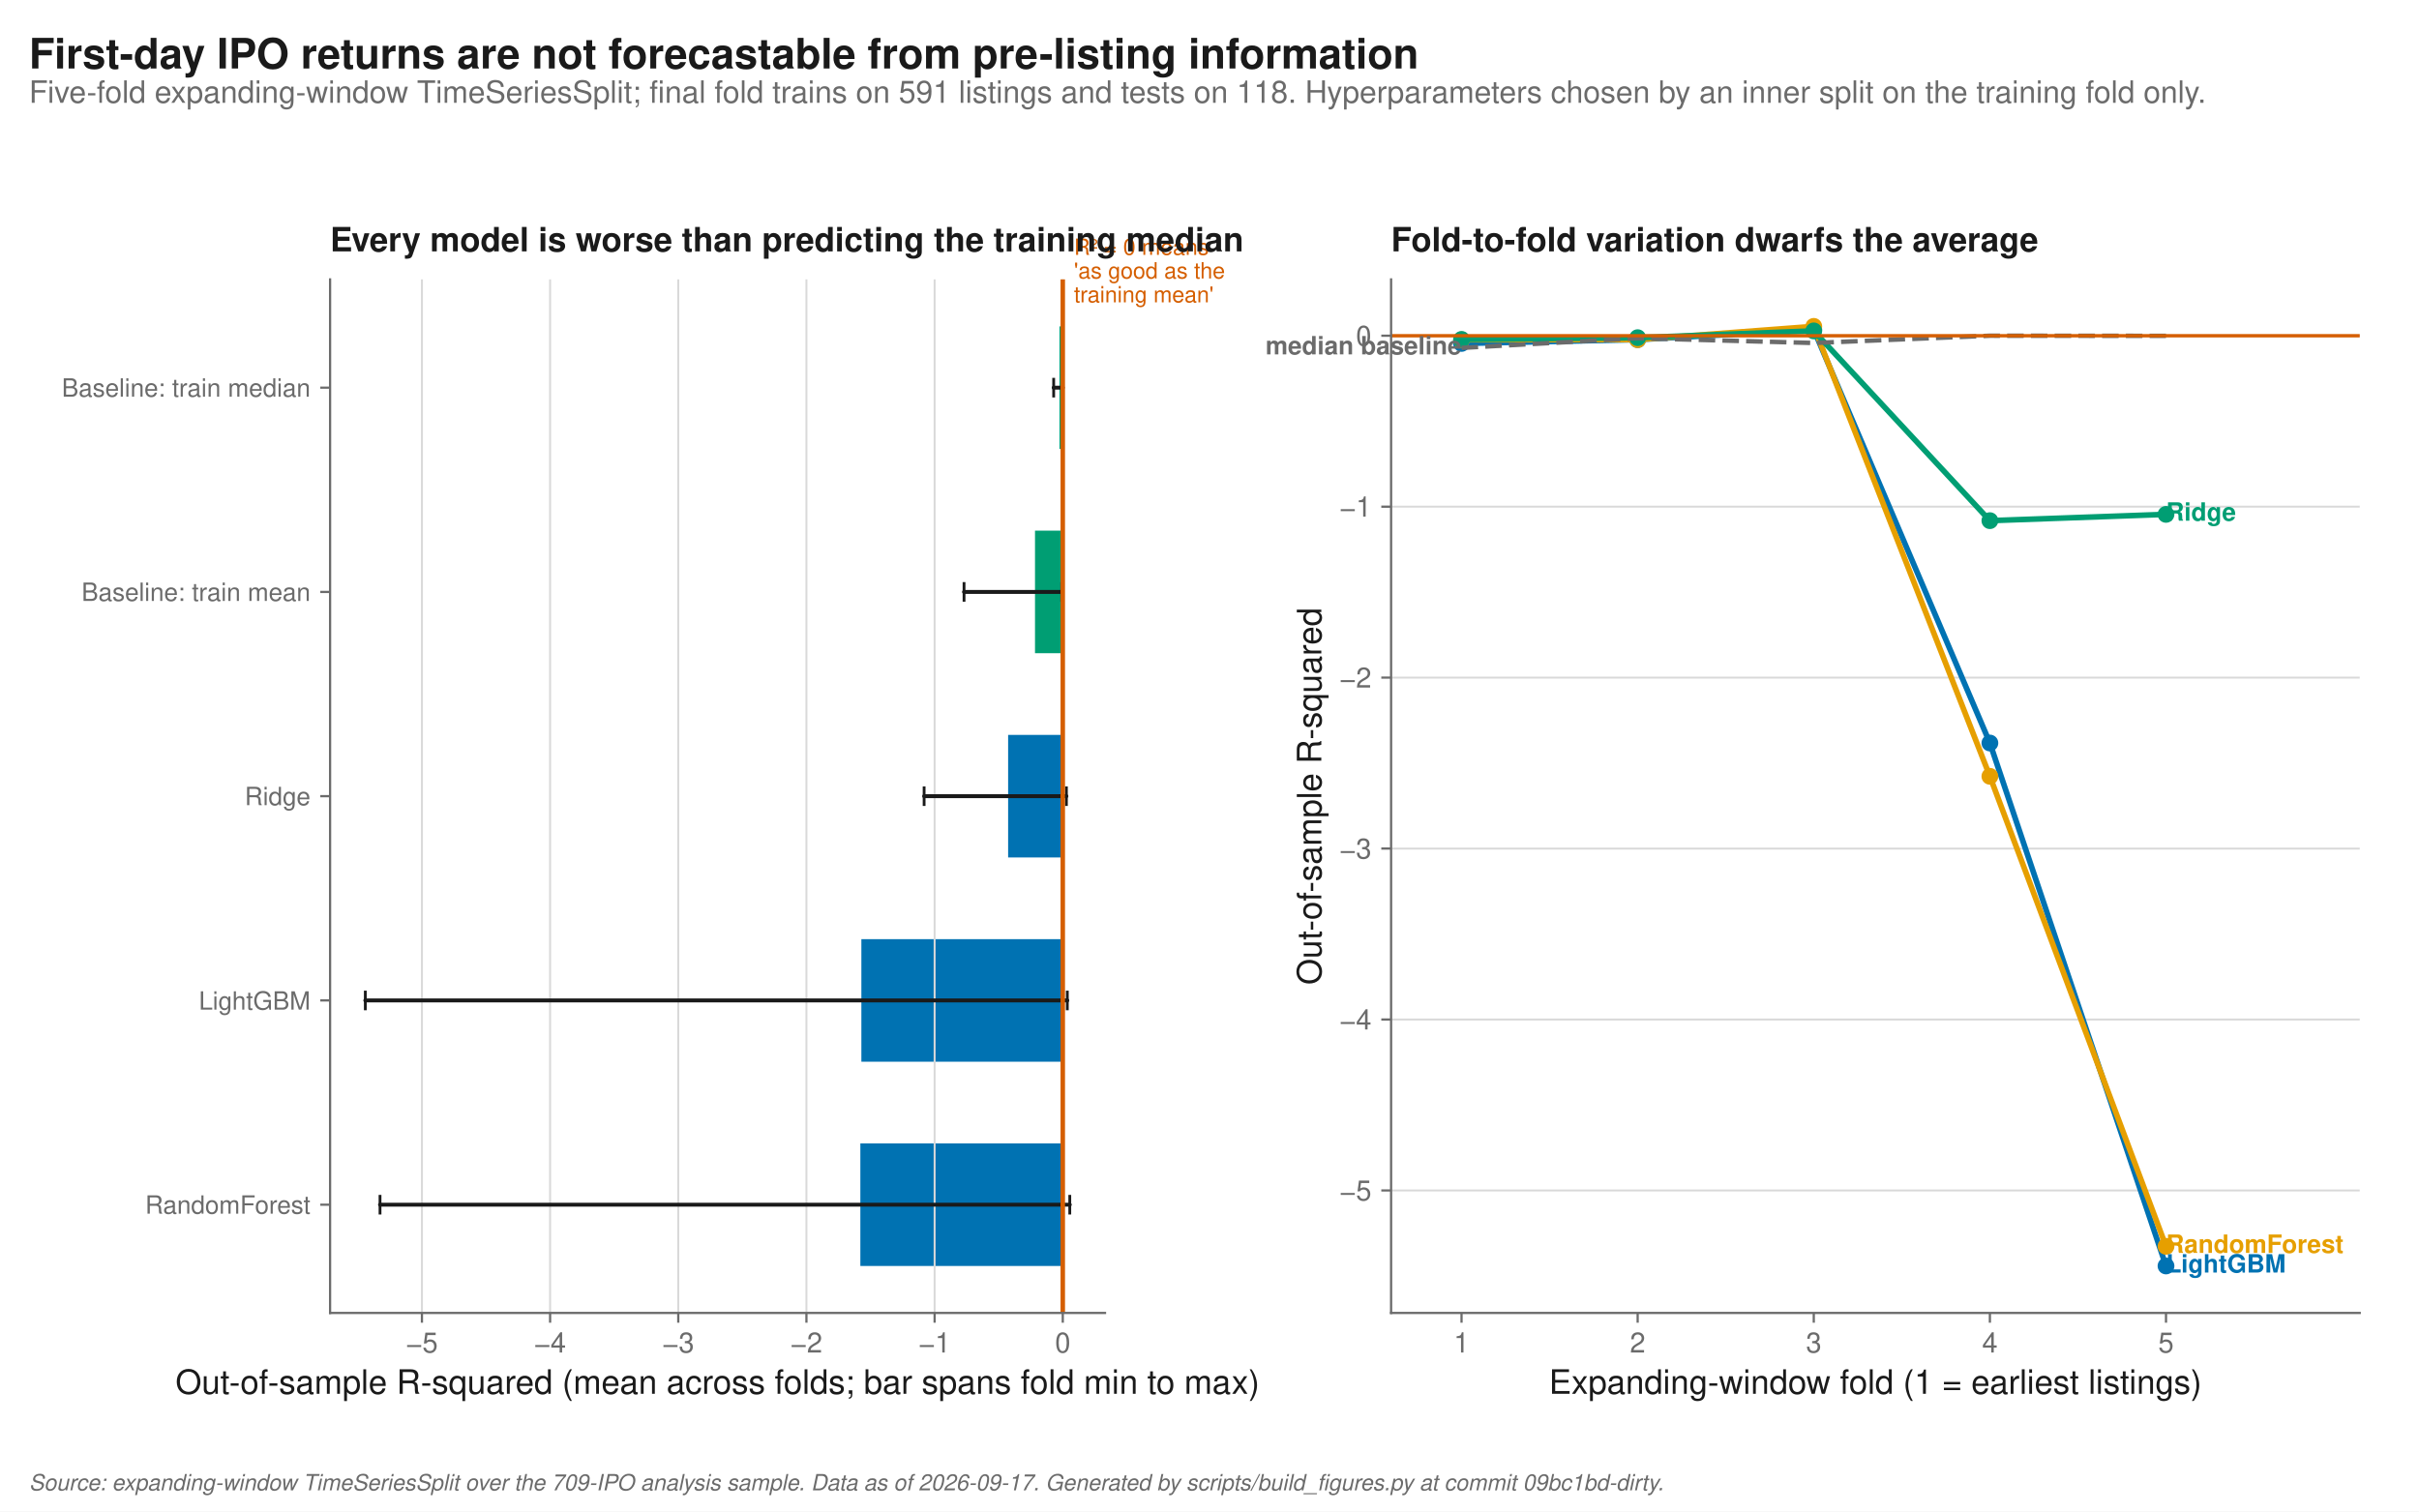
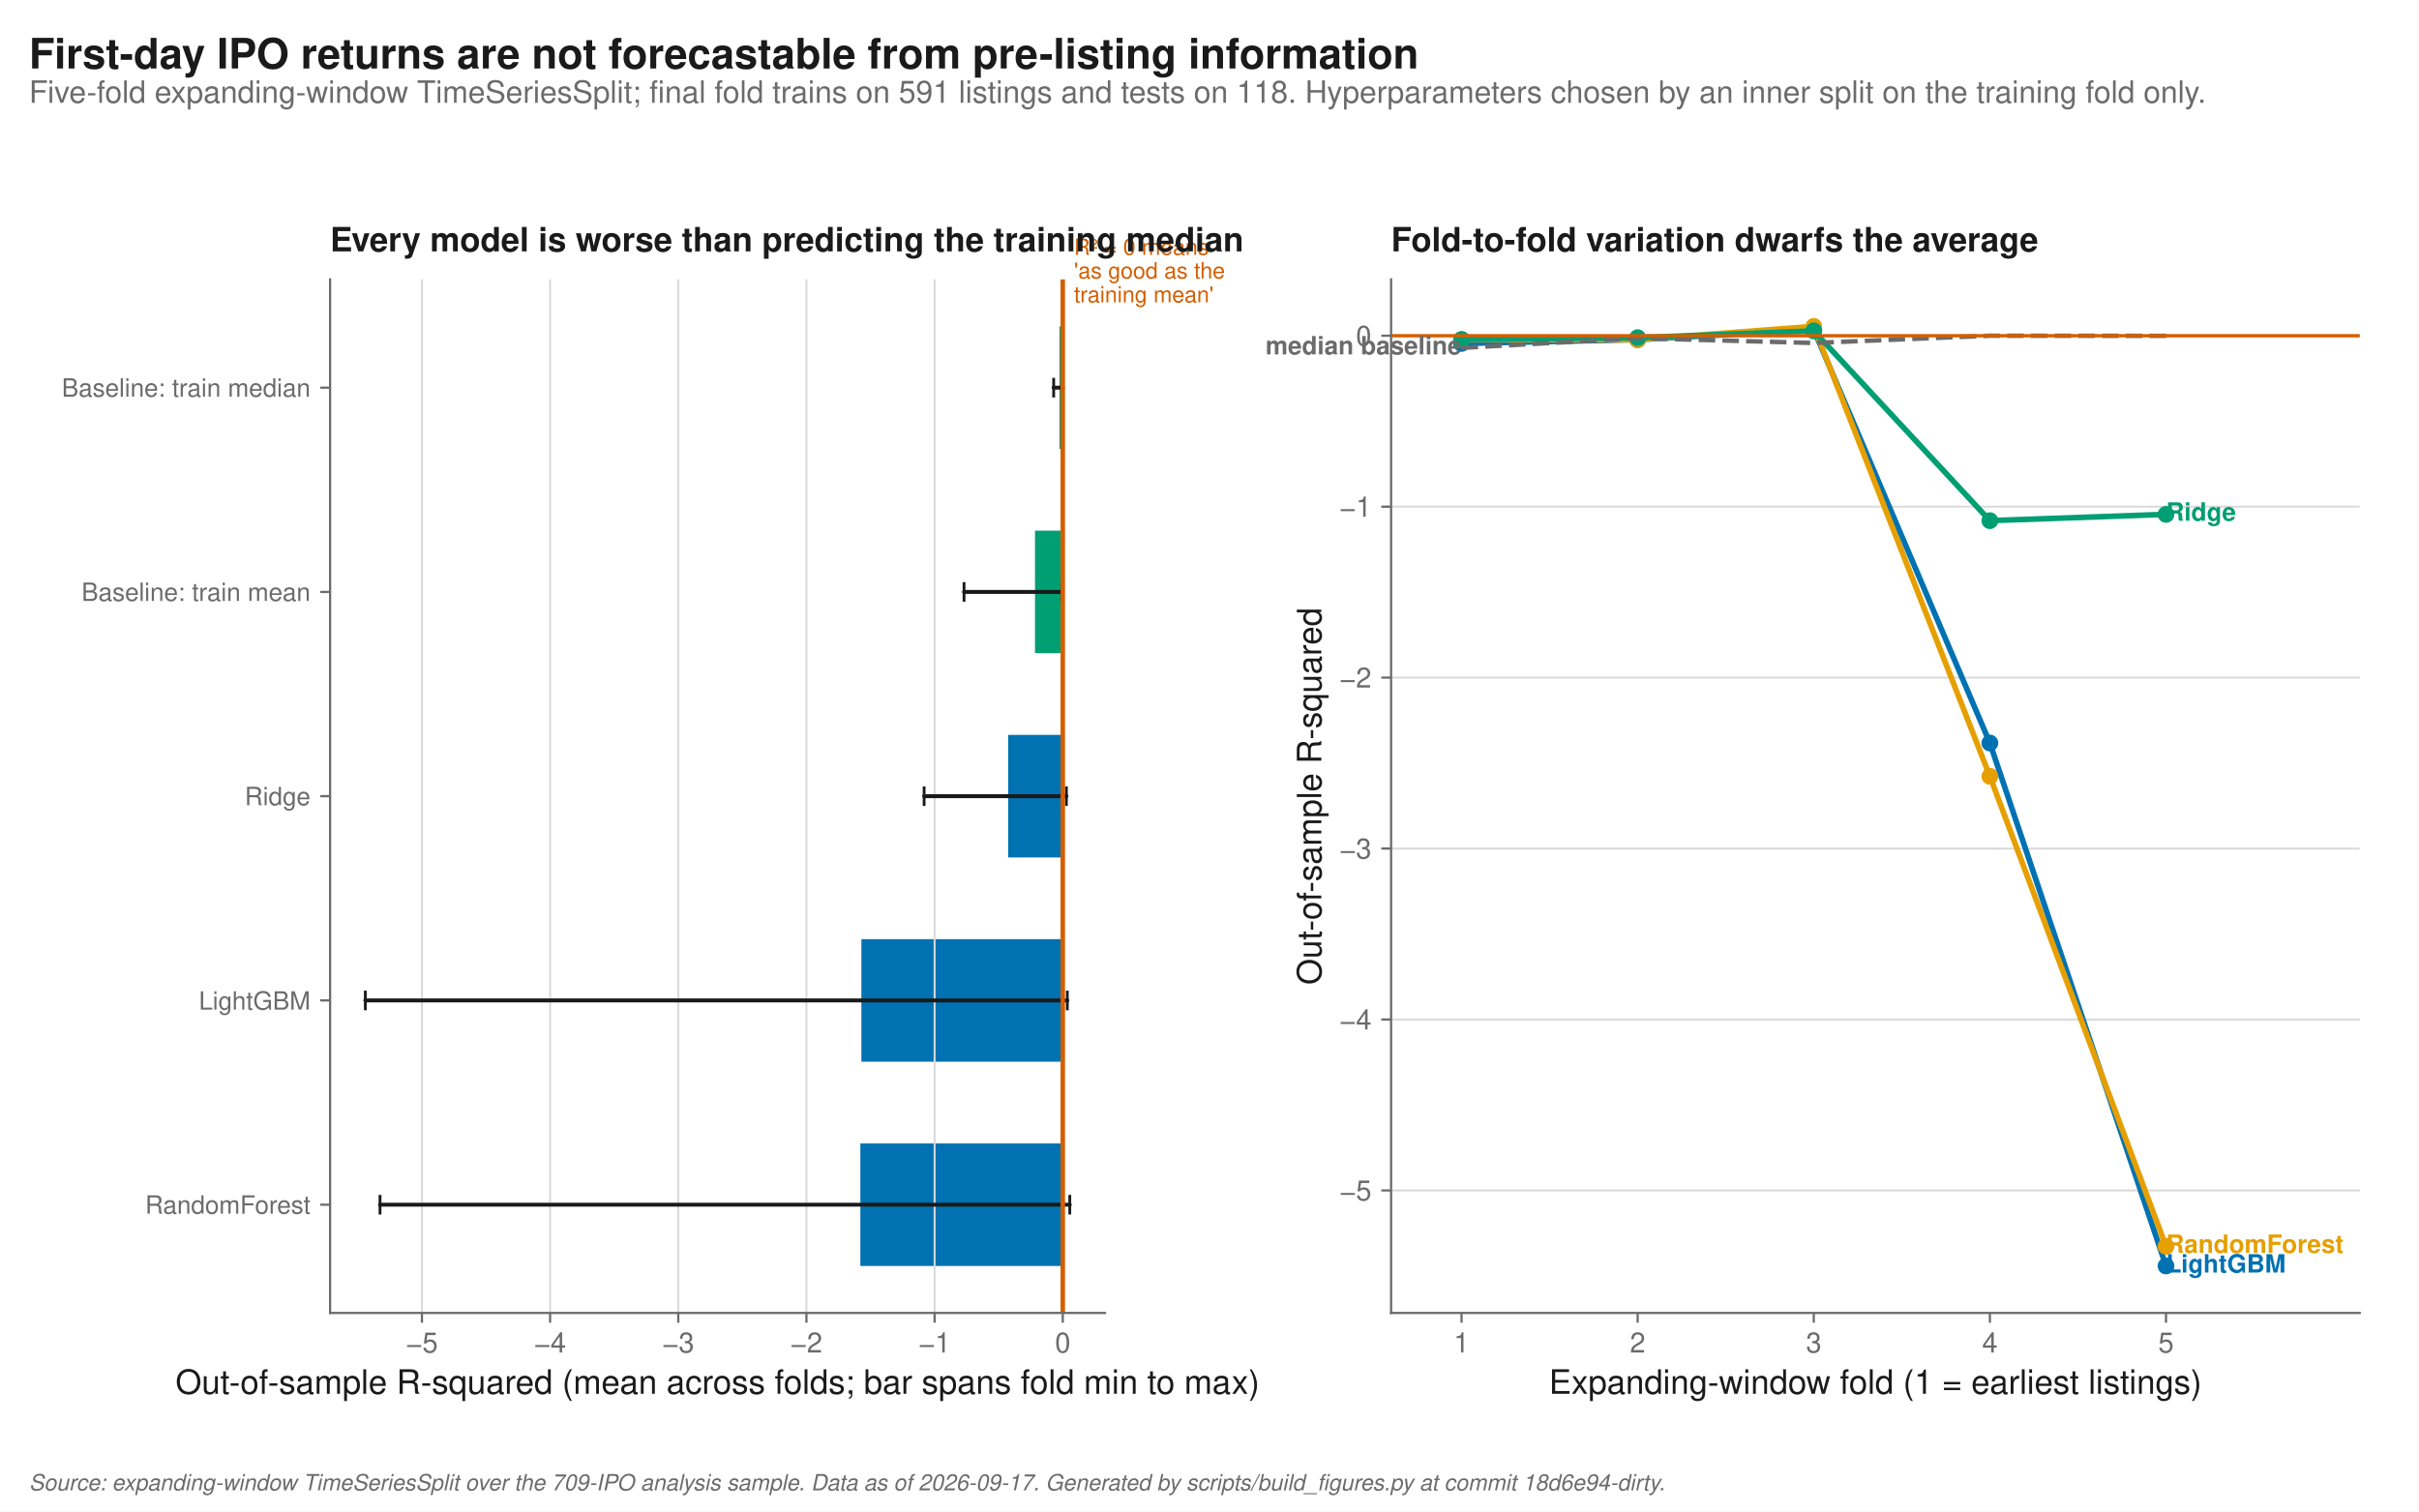
<svg xmlns="http://www.w3.org/2000/svg" xmlns:xlink="http://www.w3.org/1999/xlink" width="864pt" height="540pt" viewBox="0 0 864 540" version="1.1">
  <defs>
    <style type="text/css">*{stroke-linejoin: round; stroke-linecap: butt}</style>
  </defs>
  <g id="figure_1">
    <g id="patch_1">
      <path d="M 0 540  L 864 540  L 864 0  L 0 0  z " style="fill: #ffffff" />
    </g>
    <g id="axes_1">
      <g id="patch_2">
        <path d="M 117.898 469.06  L 394.676 469.06  L 394.676 99.82  L 117.898 99.82  z " style="fill: #ffffff" />
      </g>
      <g id="patch_3">
-         <path d="M 379.595 452.276  L 307.297 452.276  L 307.297 408.493  L 379.595 408.493  z " clip-path="url(#p58cc9f5d96)" style="fill: #0072b2" />
+         <path d="M 379.595 452.276  L 307.297 452.276  L 307.297 408.493  L 379.595 408.493  z " clip-path="url(#p1b4934246b)" style="fill: #0072b2" />
      </g>
      <g id="patch_4">
-         <path d="M 379.595 379.304  L 307.659 379.304  L 307.659 335.521  L 379.595 335.521  z " clip-path="url(#p58cc9f5d96)" style="fill: #0072b2" />
+         <path d="M 379.595 379.304  L 307.659 379.304  L 307.659 335.521  L 379.595 335.521  z " clip-path="url(#p1b4934246b)" style="fill: #0072b2" />
      </g>
      <g id="patch_5">
-         <path d="M 379.595 306.332  L 360.075 306.332  L 360.075 262.548  L 379.595 262.548  z " clip-path="url(#p58cc9f5d96)" style="fill: #0072b2" />
+         <path d="M 379.595 306.332  L 360.075 306.332  L 360.075 262.548  L 379.595 262.548  z " clip-path="url(#p1b4934246b)" style="fill: #0072b2" />
      </g>
      <g id="patch_6">
-         <path d="M 379.595 233.359  L 369.675 233.359  L 369.675 189.576  L 379.595 189.576  z " clip-path="url(#p58cc9f5d96)" style="fill: #009e73" />
+         <path d="M 379.595 233.359  L 369.675 233.359  L 369.675 189.576  L 379.595 189.576  z " clip-path="url(#p1b4934246b)" style="fill: #009e73" />
      </g>
      <g id="patch_7">
-         <path d="M 379.595 160.387  L 378.414 160.387  L 378.414 116.604  L 379.595 116.604  z " clip-path="url(#p58cc9f5d96)" style="fill: #009e73" />
+         <path d="M 379.595 160.387  L 378.414 160.387  L 378.414 116.604  L 379.595 116.604  z " clip-path="url(#p1b4934246b)" style="fill: #009e73" />
      </g>
      <g id="matplotlib.axis_1">
        <g id="xtick_1">
          <g id="line2d_1">
-             <path d="M 150.703 469.06  L 150.703 99.82  " clip-path="url(#p58cc9f5d96)" style="fill: none; stroke: #d9d9d9; stroke-width: 0.7; stroke-linecap: round" />
+             <path d="M 150.703 469.06  L 150.703 99.82  " clip-path="url(#p1b4934246b)" style="fill: none; stroke: #d9d9d9; stroke-width: 0.7; stroke-linecap: round" />
          </g>
          <g id="line2d_2">
            <defs>
-               <path id="mc214db693f" d="M 0 0  L 0 3.5  " style="stroke: #6b6b6b; stroke-width: 0.8" />
+               <path id="mac516a107c" d="M 0 0  L 0 3.5  " style="stroke: #6b6b6b; stroke-width: 0.8" />
            </defs>
            <g>
-               <use xlink:href="#mc214db693f" x="150.703" y="469.06" style="fill: #6b6b6b; stroke: #6b6b6b; stroke-width: 0.8" />
+               <use xlink:href="#mac516a107c" x="150.703" y="469.06" style="fill: #6b6b6b; stroke: #6b6b6b; stroke-width: 0.8" />
            </g>
          </g>
          <g id="text_1">
            <text style="fill: #6b6b6b; font: 10px 'Helvetica Neue', 'Helvetica', 'Arial', 'Liberation Sans', 'DejaVu Sans', sans-serif; text-anchor: middle" x="150.703" y="483.201" transform="rotate(-0 150.7034 483.2006)">−5</text>
          </g>
        </g>
        <g id="xtick_2">
          <g id="line2d_3">
-             <path d="M 196.482 469.06  L 196.482 99.82  " clip-path="url(#p58cc9f5d96)" style="fill: none; stroke: #d9d9d9; stroke-width: 0.7; stroke-linecap: round" />
+             <path d="M 196.482 469.06  L 196.482 99.82  " clip-path="url(#p1b4934246b)" style="fill: none; stroke: #d9d9d9; stroke-width: 0.7; stroke-linecap: round" />
          </g>
          <g id="line2d_4">
            <g>
-               <use xlink:href="#mc214db693f" x="196.482" y="469.06" style="fill: #6b6b6b; stroke: #6b6b6b; stroke-width: 0.8" />
+               <use xlink:href="#mac516a107c" x="196.482" y="469.06" style="fill: #6b6b6b; stroke: #6b6b6b; stroke-width: 0.8" />
            </g>
          </g>
          <g id="text_2">
            <text style="fill: #6b6b6b; font: 10px 'Helvetica Neue', 'Helvetica', 'Arial', 'Liberation Sans', 'DejaVu Sans', sans-serif; text-anchor: middle" x="196.482" y="483.201" transform="rotate(-0 196.4817 483.2006)">−4</text>
          </g>
        </g>
        <g id="xtick_3">
          <g id="line2d_5">
-             <path d="M 242.26 469.06  L 242.26 99.82  " clip-path="url(#p58cc9f5d96)" style="fill: none; stroke: #d9d9d9; stroke-width: 0.7; stroke-linecap: round" />
+             <path d="M 242.26 469.06  L 242.26 99.82  " clip-path="url(#p1b4934246b)" style="fill: none; stroke: #d9d9d9; stroke-width: 0.7; stroke-linecap: round" />
          </g>
          <g id="line2d_6">
            <g>
-               <use xlink:href="#mc214db693f" x="242.26" y="469.06" style="fill: #6b6b6b; stroke: #6b6b6b; stroke-width: 0.8" />
+               <use xlink:href="#mac516a107c" x="242.26" y="469.06" style="fill: #6b6b6b; stroke: #6b6b6b; stroke-width: 0.8" />
            </g>
          </g>
          <g id="text_3">
            <text style="fill: #6b6b6b; font: 10px 'Helvetica Neue', 'Helvetica', 'Arial', 'Liberation Sans', 'DejaVu Sans', sans-serif; text-anchor: middle" x="242.26" y="483.201" transform="rotate(-0 242.26 483.2006)">−3</text>
          </g>
        </g>
        <g id="xtick_4">
          <g id="line2d_7">
-             <path d="M 288.038 469.06  L 288.038 99.82  " clip-path="url(#p58cc9f5d96)" style="fill: none; stroke: #d9d9d9; stroke-width: 0.7; stroke-linecap: round" />
+             <path d="M 288.038 469.06  L 288.038 99.82  " clip-path="url(#p1b4934246b)" style="fill: none; stroke: #d9d9d9; stroke-width: 0.7; stroke-linecap: round" />
          </g>
          <g id="line2d_8">
            <g>
-               <use xlink:href="#mc214db693f" x="288.038" y="469.06" style="fill: #6b6b6b; stroke: #6b6b6b; stroke-width: 0.8" />
+               <use xlink:href="#mac516a107c" x="288.038" y="469.06" style="fill: #6b6b6b; stroke: #6b6b6b; stroke-width: 0.8" />
            </g>
          </g>
          <g id="text_4">
            <text style="fill: #6b6b6b; font: 10px 'Helvetica Neue', 'Helvetica', 'Arial', 'Liberation Sans', 'DejaVu Sans', sans-serif; text-anchor: middle" x="288.038" y="483.201" transform="rotate(-0 288.0384 483.2006)">−2</text>
          </g>
        </g>
        <g id="xtick_5">
          <g id="line2d_9">
-             <path d="M 333.817 469.06  L 333.817 99.82  " clip-path="url(#p58cc9f5d96)" style="fill: none; stroke: #d9d9d9; stroke-width: 0.7; stroke-linecap: round" />
+             <path d="M 333.817 469.06  L 333.817 99.82  " clip-path="url(#p1b4934246b)" style="fill: none; stroke: #d9d9d9; stroke-width: 0.7; stroke-linecap: round" />
          </g>
          <g id="line2d_10">
            <g>
-               <use xlink:href="#mc214db693f" x="333.817" y="469.06" style="fill: #6b6b6b; stroke: #6b6b6b; stroke-width: 0.8" />
+               <use xlink:href="#mac516a107c" x="333.817" y="469.06" style="fill: #6b6b6b; stroke: #6b6b6b; stroke-width: 0.8" />
            </g>
          </g>
          <g id="text_5">
            <text style="fill: #6b6b6b; font: 10px 'Helvetica Neue', 'Helvetica', 'Arial', 'Liberation Sans', 'DejaVu Sans', sans-serif; text-anchor: middle" x="333.817" y="483.201" transform="rotate(-0 333.8167 483.2006)">−1</text>
          </g>
        </g>
        <g id="xtick_6">
          <g id="line2d_11">
-             <path d="M 379.595 469.06  L 379.595 99.82  " clip-path="url(#p58cc9f5d96)" style="fill: none; stroke: #d9d9d9; stroke-width: 0.7; stroke-linecap: round" />
+             <path d="M 379.595 469.06  L 379.595 99.82  " clip-path="url(#p1b4934246b)" style="fill: none; stroke: #d9d9d9; stroke-width: 0.7; stroke-linecap: round" />
          </g>
          <g id="line2d_12">
            <g>
-               <use xlink:href="#mc214db693f" x="379.595" y="469.06" style="fill: #6b6b6b; stroke: #6b6b6b; stroke-width: 0.8" />
+               <use xlink:href="#mac516a107c" x="379.595" y="469.06" style="fill: #6b6b6b; stroke: #6b6b6b; stroke-width: 0.8" />
            </g>
          </g>
          <g id="text_6">
            <text style="fill: #6b6b6b; font: 10px 'Helvetica Neue', 'Helvetica', 'Arial', 'Liberation Sans', 'DejaVu Sans', sans-serif; text-anchor: middle" x="379.595" y="483.201" transform="rotate(-0 379.595 483.2006)">0</text>
          </g>
        </g>
        <g id="text_7">
          <text style="fill: #1a1a1a; font: 12px 'Helvetica Neue', 'Helvetica', 'Arial', 'Liberation Sans', 'DejaVu Sans', sans-serif; text-anchor: middle" x="256.287" y="497.942" transform="rotate(-0 256.287 497.9422)">Out-of-sample R-squared (mean across folds; bar spans fold min to max)</text>
        </g>
      </g>
      <g id="matplotlib.axis_2">
        <g id="ytick_1">
          <g id="line2d_13">
            <defs>
-               <path id="m6bedc4a454" d="M 0 0  L -3.5 0  " style="stroke: #6b6b6b; stroke-width: 0.8" />
+               <path id="md7991b048c" d="M 0 0  L -3.5 0  " style="stroke: #6b6b6b; stroke-width: 0.8" />
            </defs>
            <g>
-               <use xlink:href="#m6bedc4a454" x="117.898" y="430.385" style="fill: #6b6b6b; stroke: #6b6b6b; stroke-width: 0.8" />
+               <use xlink:href="#md7991b048c" x="117.898" y="430.385" style="fill: #6b6b6b; stroke: #6b6b6b; stroke-width: 0.8" />
            </g>
          </g>
          <g id="text_8">
            <text style="fill: #6b6b6b; font: 9px 'Helvetica Neue', 'Helvetica', 'Arial', 'Liberation Sans', 'DejaVu Sans', sans-serif; text-anchor: end" x="110.898" y="433.598" transform="rotate(-0 110.898 433.5979)">RandomForest</text>
          </g>
        </g>
        <g id="ytick_2">
          <g id="line2d_14">
            <g>
-               <use xlink:href="#m6bedc4a454" x="117.898" y="357.412" style="fill: #6b6b6b; stroke: #6b6b6b; stroke-width: 0.8" />
+               <use xlink:href="#md7991b048c" x="117.898" y="357.412" style="fill: #6b6b6b; stroke: #6b6b6b; stroke-width: 0.8" />
            </g>
          </g>
          <g id="text_9">
            <text style="fill: #6b6b6b; font: 9px 'Helvetica Neue', 'Helvetica', 'Arial', 'Liberation Sans', 'DejaVu Sans', sans-serif; text-anchor: end" x="110.898" y="360.702" transform="rotate(-0 110.898 360.7016)">LightGBM</text>
          </g>
        </g>
        <g id="ytick_3">
          <g id="line2d_15">
            <g>
-               <use xlink:href="#m6bedc4a454" x="117.898" y="284.44" style="fill: #6b6b6b; stroke: #6b6b6b; stroke-width: 0.8" />
+               <use xlink:href="#md7991b048c" x="117.898" y="284.44" style="fill: #6b6b6b; stroke: #6b6b6b; stroke-width: 0.8" />
            </g>
          </g>
          <g id="text_10">
            <text style="fill: #6b6b6b; font: 9px 'Helvetica Neue', 'Helvetica', 'Arial', 'Liberation Sans', 'DejaVu Sans', sans-serif; text-anchor: end" x="110.898" y="287.653" transform="rotate(-0 110.898 287.6533)">Ridge</text>
          </g>
        </g>
        <g id="ytick_4">
          <g id="line2d_16">
            <g>
-               <use xlink:href="#m6bedc4a454" x="117.898" y="211.468" style="fill: #6b6b6b; stroke: #6b6b6b; stroke-width: 0.8" />
+               <use xlink:href="#md7991b048c" x="117.898" y="211.468" style="fill: #6b6b6b; stroke: #6b6b6b; stroke-width: 0.8" />
            </g>
          </g>
          <g id="text_11">
            <text style="fill: #6b6b6b; font: 9px 'Helvetica Neue', 'Helvetica', 'Arial', 'Liberation Sans', 'DejaVu Sans', sans-serif; text-anchor: end" x="110.898" y="214.681" transform="rotate(-0 110.898 214.6809)">Baseline: train mean</text>
          </g>
        </g>
        <g id="ytick_5">
          <g id="line2d_17">
            <g>
-               <use xlink:href="#m6bedc4a454" x="117.898" y="138.495" style="fill: #6b6b6b; stroke: #6b6b6b; stroke-width: 0.8" />
+               <use xlink:href="#md7991b048c" x="117.898" y="138.495" style="fill: #6b6b6b; stroke: #6b6b6b; stroke-width: 0.8" />
            </g>
          </g>
          <g id="text_12">
            <text style="fill: #6b6b6b; font: 9px 'Helvetica Neue', 'Helvetica', 'Arial', 'Liberation Sans', 'DejaVu Sans', sans-serif; text-anchor: end" x="110.898" y="141.709" transform="rotate(-0 110.898 141.7086)">Baseline: train median</text>
          </g>
        </g>
      </g>
      <g id="line2d_18">
-         <path d="M 135.733 430.385  L 382.095 430.385  " clip-path="url(#p58cc9f5d96)" style="fill: none; stroke: #1a1a1a; stroke-width: 1.4; stroke-linecap: round" />
+         <path d="M 135.733 430.385  L 382.095 430.385  " clip-path="url(#p1b4934246b)" style="fill: none; stroke: #1a1a1a; stroke-width: 1.4; stroke-linecap: round" />
      </g>
      <g id="line2d_19">
        <defs>
-           <path id="m4c124e8b75" d="M 0 3.5  L 0 -3.5  " style="stroke: #1a1a1a" />
+           <path id="mabb29509b9" d="M 0 3.5  L 0 -3.5  " style="stroke: #1a1a1a" />
        </defs>
-         <g clip-path="url(#p58cc9f5d96)">
-           <use xlink:href="#m4c124e8b75" x="135.733" y="430.385" style="fill: #1a1a1a; stroke: #1a1a1a" />
-           <use xlink:href="#m4c124e8b75" x="382.095" y="430.385" style="fill: #1a1a1a; stroke: #1a1a1a" />
+         <g clip-path="url(#p1b4934246b)">
+           <use xlink:href="#mabb29509b9" x="135.733" y="430.385" style="fill: #1a1a1a; stroke: #1a1a1a" />
+           <use xlink:href="#mabb29509b9" x="382.095" y="430.385" style="fill: #1a1a1a; stroke: #1a1a1a" />
        </g>
      </g>
      <g id="line2d_20">
-         <path d="M 130.479 357.412  L 381.214 357.412  " clip-path="url(#p58cc9f5d96)" style="fill: none; stroke: #1a1a1a; stroke-width: 1.4; stroke-linecap: round" />
+         <path d="M 130.479 357.412  L 381.214 357.412  " clip-path="url(#p1b4934246b)" style="fill: none; stroke: #1a1a1a; stroke-width: 1.4; stroke-linecap: round" />
      </g>
      <g id="line2d_21">
-         <g clip-path="url(#p58cc9f5d96)">
-           <use xlink:href="#m4c124e8b75" x="130.479" y="357.412" style="fill: #1a1a1a; stroke: #1a1a1a" />
-           <use xlink:href="#m4c124e8b75" x="381.214" y="357.412" style="fill: #1a1a1a; stroke: #1a1a1a" />
+         <g clip-path="url(#p1b4934246b)">
+           <use xlink:href="#mabb29509b9" x="130.479" y="357.412" style="fill: #1a1a1a; stroke: #1a1a1a" />
+           <use xlink:href="#mabb29509b9" x="381.214" y="357.412" style="fill: #1a1a1a; stroke: #1a1a1a" />
        </g>
      </g>
      <g id="line2d_22">
-         <path d="M 330.069 284.44  L 380.886 284.44  " clip-path="url(#p58cc9f5d96)" style="fill: none; stroke: #1a1a1a; stroke-width: 1.4; stroke-linecap: round" />
+         <path d="M 330.069 284.44  L 380.886 284.44  " clip-path="url(#p1b4934246b)" style="fill: none; stroke: #1a1a1a; stroke-width: 1.4; stroke-linecap: round" />
      </g>
      <g id="line2d_23">
-         <g clip-path="url(#p58cc9f5d96)">
-           <use xlink:href="#m4c124e8b75" x="330.069" y="284.44" style="fill: #1a1a1a; stroke: #1a1a1a" />
-           <use xlink:href="#m4c124e8b75" x="380.886" y="284.44" style="fill: #1a1a1a; stroke: #1a1a1a" />
+         <g clip-path="url(#p1b4934246b)">
+           <use xlink:href="#mabb29509b9" x="330.069" y="284.44" style="fill: #1a1a1a; stroke: #1a1a1a" />
+           <use xlink:href="#mabb29509b9" x="380.886" y="284.44" style="fill: #1a1a1a; stroke: #1a1a1a" />
        </g>
      </g>
      <g id="line2d_24">
-         <path d="M 344.327 211.468  L 379.229 211.468  " clip-path="url(#p58cc9f5d96)" style="fill: none; stroke: #1a1a1a; stroke-width: 1.4; stroke-linecap: round" />
+         <path d="M 344.327 211.468  L 379.229 211.468  " clip-path="url(#p1b4934246b)" style="fill: none; stroke: #1a1a1a; stroke-width: 1.4; stroke-linecap: round" />
      </g>
      <g id="line2d_25">
-         <g clip-path="url(#p58cc9f5d96)">
-           <use xlink:href="#m4c124e8b75" x="344.327" y="211.468" style="fill: #1a1a1a; stroke: #1a1a1a" />
-           <use xlink:href="#m4c124e8b75" x="379.229" y="211.468" style="fill: #1a1a1a; stroke: #1a1a1a" />
+         <g clip-path="url(#p1b4934246b)">
+           <use xlink:href="#mabb29509b9" x="344.327" y="211.468" style="fill: #1a1a1a; stroke: #1a1a1a" />
+           <use xlink:href="#mabb29509b9" x="379.229" y="211.468" style="fill: #1a1a1a; stroke: #1a1a1a" />
        </g>
      </g>
      <g id="line2d_26">
-         <path d="M 376.34 138.495  L 379.595 138.495  " clip-path="url(#p58cc9f5d96)" style="fill: none; stroke: #1a1a1a; stroke-width: 1.4; stroke-linecap: round" />
+         <path d="M 376.34 138.495  L 379.595 138.495  " clip-path="url(#p1b4934246b)" style="fill: none; stroke: #1a1a1a; stroke-width: 1.4; stroke-linecap: round" />
      </g>
      <g id="line2d_27">
-         <g clip-path="url(#p58cc9f5d96)">
-           <use xlink:href="#m4c124e8b75" x="376.34" y="138.495" style="fill: #1a1a1a; stroke: #1a1a1a" />
-           <use xlink:href="#m4c124e8b75" x="379.595" y="138.495" style="fill: #1a1a1a; stroke: #1a1a1a" />
+         <g clip-path="url(#p1b4934246b)">
+           <use xlink:href="#mabb29509b9" x="376.34" y="138.495" style="fill: #1a1a1a; stroke: #1a1a1a" />
+           <use xlink:href="#mabb29509b9" x="379.595" y="138.495" style="fill: #1a1a1a; stroke: #1a1a1a" />
        </g>
      </g>
      <g id="line2d_28">
-         <path d="M 379.595 469.06  L 379.595 99.82  " clip-path="url(#p58cc9f5d96)" style="fill: none; stroke: #d55e00; stroke-width: 1.6; stroke-linecap: round" />
+         <path d="M 379.595 469.06  L 379.595 99.82  " clip-path="url(#p1b4934246b)" style="fill: none; stroke: #d55e00; stroke-width: 1.6; stroke-linecap: round" />
      </g>
      <g id="patch_8">
        <path d="M 117.898 469.06  L 117.898 99.82  " style="fill: none; stroke: #6b6b6b; stroke-width: 0.8; stroke-linejoin: miter; stroke-linecap: square" />
      </g>
      <g id="patch_9">
        <path d="M 117.898 469.06  L 394.676 469.06  " style="fill: none; stroke: #6b6b6b; stroke-width: 0.8; stroke-linejoin: miter; stroke-linecap: square" />
      </g>
      <g id="text_13">
        <text style="fill: #d55e00; font: 8px 'Helvetica Neue', 'Helvetica', 'Arial', 'Liberation Sans', 'DejaVu Sans', sans-serif" transform="translate(383.595 91.05042)">R² = 0 means</text>
        <text style="fill: #d55e00; font: 8px 'Helvetica Neue', 'Helvetica', 'Arial', 'Liberation Sans', 'DejaVu Sans', sans-serif" transform="translate(383.595 99.48167)">'as good as the</text>
        <text style="fill: #d55e00; font: 8px 'Helvetica Neue', 'Helvetica', 'Arial', 'Liberation Sans', 'DejaVu Sans', sans-serif" transform="translate(383.595 108.0092)">training mean'</text>
      </g>
      <g id="text_14">
        <text style="fill: #1a1a1a; font: 600 12px 'Helvetica Neue', 'Helvetica', 'Arial', 'Liberation Sans', 'DejaVu Sans', sans-serif; text-anchor: start" x="117.898" y="89.82" transform="rotate(-0 117.898 89.82)">Every model is worse than predicting the training median</text>
      </g>
    </g>
    <g id="axes_2">
      <g id="patch_10">
        <path d="M 496.86 469.06  L 842.832 469.06  L 842.832 99.82  L 496.86 99.82  z " style="fill: #ffffff" />
      </g>
      <g id="matplotlib.axis_3">
        <g id="xtick_7">
          <g id="line2d_29">
            <g>
-               <use xlink:href="#mc214db693f" x="522.021" y="469.06" style="fill: #6b6b6b; stroke: #6b6b6b; stroke-width: 0.8" />
+               <use xlink:href="#mac516a107c" x="522.021" y="469.06" style="fill: #6b6b6b; stroke: #6b6b6b; stroke-width: 0.8" />
            </g>
          </g>
          <g id="text_15">
            <text style="fill: #6b6b6b; font: 10px 'Helvetica Neue', 'Helvetica', 'Arial', 'Liberation Sans', 'DejaVu Sans', sans-serif; text-anchor: middle" x="522.021" y="483.201" transform="rotate(-0 522.0212 483.2006)">1</text>
          </g>
        </g>
        <g id="xtick_8">
          <g id="line2d_30">
            <g>
-               <use xlink:href="#mc214db693f" x="584.925" y="469.06" style="fill: #6b6b6b; stroke: #6b6b6b; stroke-width: 0.8" />
+               <use xlink:href="#mac516a107c" x="584.925" y="469.06" style="fill: #6b6b6b; stroke: #6b6b6b; stroke-width: 0.8" />
            </g>
          </g>
          <g id="text_16">
            <text style="fill: #6b6b6b; font: 10px 'Helvetica Neue', 'Helvetica', 'Arial', 'Liberation Sans', 'DejaVu Sans', sans-serif; text-anchor: middle" x="584.925" y="483.201" transform="rotate(-0 584.9253 483.2006)">2</text>
          </g>
        </g>
        <g id="xtick_9">
          <g id="line2d_31">
            <g>
-               <use xlink:href="#mc214db693f" x="647.829" y="469.06" style="fill: #6b6b6b; stroke: #6b6b6b; stroke-width: 0.8" />
+               <use xlink:href="#mac516a107c" x="647.829" y="469.06" style="fill: #6b6b6b; stroke: #6b6b6b; stroke-width: 0.8" />
            </g>
          </g>
          <g id="text_17">
            <text style="fill: #6b6b6b; font: 10px 'Helvetica Neue', 'Helvetica', 'Arial', 'Liberation Sans', 'DejaVu Sans', sans-serif; text-anchor: middle" x="647.829" y="483.201" transform="rotate(-0 647.8294 483.2006)">3</text>
          </g>
        </g>
        <g id="xtick_10">
          <g id="line2d_32">
            <g>
-               <use xlink:href="#mc214db693f" x="710.733" y="469.06" style="fill: #6b6b6b; stroke: #6b6b6b; stroke-width: 0.8" />
+               <use xlink:href="#mac516a107c" x="710.733" y="469.06" style="fill: #6b6b6b; stroke: #6b6b6b; stroke-width: 0.8" />
            </g>
          </g>
          <g id="text_18">
            <text style="fill: #6b6b6b; font: 10px 'Helvetica Neue', 'Helvetica', 'Arial', 'Liberation Sans', 'DejaVu Sans', sans-serif; text-anchor: middle" x="710.733" y="483.201" transform="rotate(-0 710.7334 483.2006)">4</text>
          </g>
        </g>
        <g id="xtick_11">
          <g id="line2d_33">
            <g>
-               <use xlink:href="#mc214db693f" x="773.638" y="469.06" style="fill: #6b6b6b; stroke: #6b6b6b; stroke-width: 0.8" />
+               <use xlink:href="#mac516a107c" x="773.638" y="469.06" style="fill: #6b6b6b; stroke: #6b6b6b; stroke-width: 0.8" />
            </g>
          </g>
          <g id="text_19">
            <text style="fill: #6b6b6b; font: 10px 'Helvetica Neue', 'Helvetica', 'Arial', 'Liberation Sans', 'DejaVu Sans', sans-serif; text-anchor: middle" x="773.638" y="483.201" transform="rotate(-0 773.6375 483.2006)">5</text>
          </g>
        </g>
        <g id="text_20">
          <text style="fill: #1a1a1a; font: 12px 'Helvetica Neue', 'Helvetica', 'Arial', 'Liberation Sans', 'DejaVu Sans', sans-serif; text-anchor: middle" x="669.846" y="497.942" transform="rotate(-0 669.8458 497.9422)">Expanding-window fold (1 = earliest listings)</text>
        </g>
      </g>
      <g id="matplotlib.axis_4">
        <g id="ytick_6">
          <g id="line2d_34">
-             <path d="M 496.86 425.295  L 842.832 425.295  " clip-path="url(#p881027ccf5)" style="fill: none; stroke: #d9d9d9; stroke-width: 0.7; stroke-linecap: round" />
+             <path d="M 496.86 425.295  L 842.832 425.295  " clip-path="url(#p008e8fff82)" style="fill: none; stroke: #d9d9d9; stroke-width: 0.7; stroke-linecap: round" />
          </g>
          <g id="line2d_35">
            <g>
-               <use xlink:href="#m6bedc4a454" x="496.86" y="425.295" style="fill: #6b6b6b; stroke: #6b6b6b; stroke-width: 0.8" />
+               <use xlink:href="#md7991b048c" x="496.86" y="425.295" style="fill: #6b6b6b; stroke: #6b6b6b; stroke-width: 0.8" />
            </g>
          </g>
          <g id="text_21">
            <text style="fill: #6b6b6b; font: 10px 'Helvetica Neue', 'Helvetica', 'Arial', 'Liberation Sans', 'DejaVu Sans', sans-serif; text-anchor: end" x="489.86" y="428.866" transform="rotate(-0 489.8596 428.8658)">−5</text>
          </g>
        </g>
        <g id="ytick_7">
          <g id="line2d_36">
-             <path d="M 496.86 364.224  L 842.832 364.224  " clip-path="url(#p881027ccf5)" style="fill: none; stroke: #d9d9d9; stroke-width: 0.7; stroke-linecap: round" />
+             <path d="M 496.86 364.224  L 842.832 364.224  " clip-path="url(#p008e8fff82)" style="fill: none; stroke: #d9d9d9; stroke-width: 0.7; stroke-linecap: round" />
          </g>
          <g id="line2d_37">
            <g>
-               <use xlink:href="#m6bedc4a454" x="496.86" y="364.224" style="fill: #6b6b6b; stroke: #6b6b6b; stroke-width: 0.8" />
+               <use xlink:href="#md7991b048c" x="496.86" y="364.224" style="fill: #6b6b6b; stroke: #6b6b6b; stroke-width: 0.8" />
            </g>
          </g>
          <g id="text_22">
            <text style="fill: #6b6b6b; font: 10px 'Helvetica Neue', 'Helvetica', 'Arial', 'Liberation Sans', 'DejaVu Sans', sans-serif; text-anchor: end" x="489.86" y="367.794" transform="rotate(-0 489.8596 367.7945)">−4</text>
          </g>
        </g>
        <g id="ytick_8">
          <g id="line2d_38">
-             <path d="M 496.86 303.153  L 842.832 303.153  " clip-path="url(#p881027ccf5)" style="fill: none; stroke: #d9d9d9; stroke-width: 0.7; stroke-linecap: round" />
+             <path d="M 496.86 303.153  L 842.832 303.153  " clip-path="url(#p008e8fff82)" style="fill: none; stroke: #d9d9d9; stroke-width: 0.7; stroke-linecap: round" />
          </g>
          <g id="line2d_39">
            <g>
-               <use xlink:href="#m6bedc4a454" x="496.86" y="303.153" style="fill: #6b6b6b; stroke: #6b6b6b; stroke-width: 0.8" />
+               <use xlink:href="#md7991b048c" x="496.86" y="303.153" style="fill: #6b6b6b; stroke: #6b6b6b; stroke-width: 0.8" />
            </g>
          </g>
          <g id="text_23">
            <text style="fill: #6b6b6b; font: 10px 'Helvetica Neue', 'Helvetica', 'Arial', 'Liberation Sans', 'DejaVu Sans', sans-serif; text-anchor: end" x="489.86" y="306.723" transform="rotate(-0 489.8596 306.7231)">−3</text>
          </g>
        </g>
        <g id="ytick_9">
          <g id="line2d_40">
-             <path d="M 496.86 242.082  L 842.832 242.082  " clip-path="url(#p881027ccf5)" style="fill: none; stroke: #d9d9d9; stroke-width: 0.7; stroke-linecap: round" />
+             <path d="M 496.86 242.082  L 842.832 242.082  " clip-path="url(#p008e8fff82)" style="fill: none; stroke: #d9d9d9; stroke-width: 0.7; stroke-linecap: round" />
          </g>
          <g id="line2d_41">
            <g>
-               <use xlink:href="#m6bedc4a454" x="496.86" y="242.082" style="fill: #6b6b6b; stroke: #6b6b6b; stroke-width: 0.8" />
+               <use xlink:href="#md7991b048c" x="496.86" y="242.082" style="fill: #6b6b6b; stroke: #6b6b6b; stroke-width: 0.8" />
            </g>
          </g>
          <g id="text_24">
            <text style="fill: #6b6b6b; font: 10px 'Helvetica Neue', 'Helvetica', 'Arial', 'Liberation Sans', 'DejaVu Sans', sans-serif; text-anchor: end" x="489.86" y="245.652" transform="rotate(-0 489.8596 245.6518)">−2</text>
          </g>
        </g>
        <g id="ytick_10">
          <g id="line2d_42">
-             <path d="M 496.86 181.01  L 842.832 181.01  " clip-path="url(#p881027ccf5)" style="fill: none; stroke: #d9d9d9; stroke-width: 0.7; stroke-linecap: round" />
+             <path d="M 496.86 181.01  L 842.832 181.01  " clip-path="url(#p008e8fff82)" style="fill: none; stroke: #d9d9d9; stroke-width: 0.7; stroke-linecap: round" />
          </g>
          <g id="line2d_43">
            <g>
-               <use xlink:href="#m6bedc4a454" x="496.86" y="181.01" style="fill: #6b6b6b; stroke: #6b6b6b; stroke-width: 0.8" />
+               <use xlink:href="#md7991b048c" x="496.86" y="181.01" style="fill: #6b6b6b; stroke: #6b6b6b; stroke-width: 0.8" />
            </g>
          </g>
          <g id="text_25">
            <text style="fill: #6b6b6b; font: 10px 'Helvetica Neue', 'Helvetica', 'Arial', 'Liberation Sans', 'DejaVu Sans', sans-serif; text-anchor: end" x="489.86" y="184.581" transform="rotate(-0 489.8596 184.5805)">−1</text>
          </g>
        </g>
        <g id="ytick_11">
          <g id="line2d_44">
-             <path d="M 496.86 119.939  L 842.832 119.939  " clip-path="url(#p881027ccf5)" style="fill: none; stroke: #d9d9d9; stroke-width: 0.7; stroke-linecap: round" />
+             <path d="M 496.86 119.939  L 842.832 119.939  " clip-path="url(#p008e8fff82)" style="fill: none; stroke: #d9d9d9; stroke-width: 0.7; stroke-linecap: round" />
          </g>
          <g id="line2d_45">
            <g>
-               <use xlink:href="#m6bedc4a454" x="496.86" y="119.939" style="fill: #6b6b6b; stroke: #6b6b6b; stroke-width: 0.8" />
+               <use xlink:href="#md7991b048c" x="496.86" y="119.939" style="fill: #6b6b6b; stroke: #6b6b6b; stroke-width: 0.8" />
            </g>
          </g>
          <g id="text_26">
            <text style="fill: #6b6b6b; font: 10px 'Helvetica Neue', 'Helvetica', 'Arial', 'Liberation Sans', 'DejaVu Sans', sans-serif; text-anchor: end" x="489.86" y="123.509" transform="rotate(-0 489.8596 123.5092)">0</text>
          </g>
        </g>
        <g id="text_27">
          <text style="fill: #1a1a1a; font: 12px 'Helvetica Neue', 'Helvetica', 'Arial', 'Liberation Sans', 'DejaVu Sans', sans-serif; text-anchor: middle" x="471.936" y="284.44" transform="rotate(-90 471.9358 284.44)">Out-of-sample R-squared</text>
        </g>
      </g>
      <g id="line2d_46">
-         <path d="M 522.021 122.695  L 584.925 121.342  L 647.829 117.778  L 710.733 265.45  L 773.638 452.276  " clip-path="url(#p881027ccf5)" style="fill: none; stroke: #0072b2; stroke-width: 2; stroke-linecap: round" />
+         <path d="M 522.021 122.695  L 584.925 121.342  L 647.829 117.778  L 710.733 265.45  L 773.638 452.276  " clip-path="url(#p008e8fff82)" style="fill: none; stroke: #0072b2; stroke-width: 2; stroke-linecap: round" />
        <defs>
-           <path id="m7729398e21" d="M 0 2.5  C 0.663 2.5 1.299 2.237 1.768 1.768  C 2.237 1.299 2.5 0.663 2.5 0  C 2.5 -0.663 2.237 -1.299 1.768 -1.768  C 1.299 -2.237 0.663 -2.5 0 -2.5  C -0.663 -2.5 -1.299 -2.237 -1.768 -1.768  C -2.237 -1.299 -2.5 -0.663 -2.5 0  C -2.5 0.663 -2.237 1.299 -1.768 1.768  C -1.299 2.237 -0.663 2.5 0 2.5  z " style="stroke: #0072b2" />
+           <path id="m8279503472" d="M 0 2.5  C 0.663 2.5 1.299 2.237 1.768 1.768  C 2.237 1.299 2.5 0.663 2.5 0  C 2.5 -0.663 2.237 -1.299 1.768 -1.768  C 1.299 -2.237 0.663 -2.5 0 -2.5  C -0.663 -2.5 -1.299 -2.237 -1.768 -1.768  C -2.237 -1.299 -2.5 -0.663 -2.5 0  C -2.5 0.663 -2.237 1.299 -1.768 1.768  C -1.299 2.237 -0.663 2.5 0 2.5  z " style="stroke: #0072b2" />
        </defs>
-         <g clip-path="url(#p881027ccf5)">
-           <use xlink:href="#m7729398e21" x="522.021" y="122.695" style="fill: #0072b2; stroke: #0072b2" />
-           <use xlink:href="#m7729398e21" x="584.925" y="121.342" style="fill: #0072b2; stroke: #0072b2" />
-           <use xlink:href="#m7729398e21" x="647.829" y="117.778" style="fill: #0072b2; stroke: #0072b2" />
-           <use xlink:href="#m7729398e21" x="710.733" y="265.45" style="fill: #0072b2; stroke: #0072b2" />
-           <use xlink:href="#m7729398e21" x="773.638" y="452.276" style="fill: #0072b2; stroke: #0072b2" />
+         <g clip-path="url(#p008e8fff82)">
+           <use xlink:href="#m8279503472" x="522.021" y="122.695" style="fill: #0072b2; stroke: #0072b2" />
+           <use xlink:href="#m8279503472" x="584.925" y="121.342" style="fill: #0072b2; stroke: #0072b2" />
+           <use xlink:href="#m8279503472" x="647.829" y="117.778" style="fill: #0072b2; stroke: #0072b2" />
+           <use xlink:href="#m8279503472" x="710.733" y="265.45" style="fill: #0072b2; stroke: #0072b2" />
+           <use xlink:href="#m8279503472" x="773.638" y="452.276" style="fill: #0072b2; stroke: #0072b2" />
        </g>
      </g>
      <g id="line2d_47">
-         <path d="M 522.021 121.393  L 584.925 121.334  L 647.829 116.604  L 710.733 277.344  L 773.638 445.266  " clip-path="url(#p881027ccf5)" style="fill: none; stroke: #e69f00; stroke-width: 2; stroke-linecap: round" />
+         <path d="M 522.021 121.393  L 584.925 121.334  L 647.829 116.604  L 710.733 277.344  L 773.638 445.266  " clip-path="url(#p008e8fff82)" style="fill: none; stroke: #e69f00; stroke-width: 2; stroke-linecap: round" />
        <defs>
-           <path id="m1d2b5dffea" d="M 0 2.5  C 0.663 2.5 1.299 2.237 1.768 1.768  C 2.237 1.299 2.5 0.663 2.5 0  C 2.5 -0.663 2.237 -1.299 1.768 -1.768  C 1.299 -2.237 0.663 -2.5 0 -2.5  C -0.663 -2.5 -1.299 -2.237 -1.768 -1.768  C -2.237 -1.299 -2.5 -0.663 -2.5 0  C -2.5 0.663 -2.237 1.299 -1.768 1.768  C -1.299 2.237 -0.663 2.5 0 2.5  z " style="stroke: #e69f00" />
+           <path id="m0504ef0e5c" d="M 0 2.5  C 0.663 2.5 1.299 2.237 1.768 1.768  C 2.237 1.299 2.5 0.663 2.5 0  C 2.5 -0.663 2.237 -1.299 1.768 -1.768  C 1.299 -2.237 0.663 -2.5 0 -2.5  C -0.663 -2.5 -1.299 -2.237 -1.768 -1.768  C -2.237 -1.299 -2.5 -0.663 -2.5 0  C -2.5 0.663 -2.237 1.299 -1.768 1.768  C -1.299 2.237 -0.663 2.5 0 2.5  z " style="stroke: #e69f00" />
        </defs>
-         <g clip-path="url(#p881027ccf5)">
-           <use xlink:href="#m1d2b5dffea" x="522.021" y="121.393" style="fill: #e69f00; stroke: #e69f00" />
-           <use xlink:href="#m1d2b5dffea" x="584.925" y="121.334" style="fill: #e69f00; stroke: #e69f00" />
-           <use xlink:href="#m1d2b5dffea" x="647.829" y="116.604" style="fill: #e69f00; stroke: #e69f00" />
-           <use xlink:href="#m1d2b5dffea" x="710.733" y="277.344" style="fill: #e69f00; stroke: #e69f00" />
-           <use xlink:href="#m1d2b5dffea" x="773.638" y="445.266" style="fill: #e69f00; stroke: #e69f00" />
+         <g clip-path="url(#p008e8fff82)">
+           <use xlink:href="#m0504ef0e5c" x="522.021" y="121.393" style="fill: #e69f00; stroke: #e69f00" />
+           <use xlink:href="#m0504ef0e5c" x="584.925" y="121.334" style="fill: #e69f00; stroke: #e69f00" />
+           <use xlink:href="#m0504ef0e5c" x="647.829" y="116.604" style="fill: #e69f00; stroke: #e69f00" />
+           <use xlink:href="#m0504ef0e5c" x="710.733" y="277.344" style="fill: #e69f00; stroke: #e69f00" />
+           <use xlink:href="#m0504ef0e5c" x="773.638" y="445.266" style="fill: #e69f00; stroke: #e69f00" />
        </g>
      </g>
      <g id="line2d_48">
-         <path d="M 522.021 121.266  L 584.925 120.641  L 647.829 118.217  L 710.733 186.009  L 773.638 183.763  " clip-path="url(#p881027ccf5)" style="fill: none; stroke: #009e73; stroke-width: 2; stroke-linecap: round" />
+         <path d="M 522.021 121.266  L 584.925 120.641  L 647.829 118.217  L 710.733 186.009  L 773.638 183.763  " clip-path="url(#p008e8fff82)" style="fill: none; stroke: #009e73; stroke-width: 2; stroke-linecap: round" />
        <defs>
-           <path id="m574b427366" d="M 0 2.5  C 0.663 2.5 1.299 2.237 1.768 1.768  C 2.237 1.299 2.5 0.663 2.5 0  C 2.5 -0.663 2.237 -1.299 1.768 -1.768  C 1.299 -2.237 0.663 -2.5 0 -2.5  C -0.663 -2.5 -1.299 -2.237 -1.768 -1.768  C -2.237 -1.299 -2.5 -0.663 -2.5 0  C -2.5 0.663 -2.237 1.299 -1.768 1.768  C -1.299 2.237 -0.663 2.5 0 2.5  z " style="stroke: #009e73" />
+           <path id="m715454accb" d="M 0 2.5  C 0.663 2.5 1.299 2.237 1.768 1.768  C 2.237 1.299 2.5 0.663 2.5 0  C 2.5 -0.663 2.237 -1.299 1.768 -1.768  C 1.299 -2.237 0.663 -2.5 0 -2.5  C -0.663 -2.5 -1.299 -2.237 -1.768 -1.768  C -2.237 -1.299 -2.5 -0.663 -2.5 0  C -2.5 0.663 -2.237 1.299 -1.768 1.768  C -1.299 2.237 -0.663 2.5 0 2.5  z " style="stroke: #009e73" />
        </defs>
-         <g clip-path="url(#p881027ccf5)">
-           <use xlink:href="#m574b427366" x="522.021" y="121.266" style="fill: #009e73; stroke: #009e73" />
-           <use xlink:href="#m574b427366" x="584.925" y="120.641" style="fill: #009e73; stroke: #009e73" />
-           <use xlink:href="#m574b427366" x="647.829" y="118.217" style="fill: #009e73; stroke: #009e73" />
-           <use xlink:href="#m574b427366" x="710.733" y="186.009" style="fill: #009e73; stroke: #009e73" />
-           <use xlink:href="#m574b427366" x="773.638" y="183.763" style="fill: #009e73; stroke: #009e73" />
+         <g clip-path="url(#p008e8fff82)">
+           <use xlink:href="#m715454accb" x="522.021" y="121.266" style="fill: #009e73; stroke: #009e73" />
+           <use xlink:href="#m715454accb" x="584.925" y="120.641" style="fill: #009e73; stroke: #009e73" />
+           <use xlink:href="#m715454accb" x="647.829" y="118.217" style="fill: #009e73; stroke: #009e73" />
+           <use xlink:href="#m715454accb" x="710.733" y="186.009" style="fill: #009e73; stroke: #009e73" />
+           <use xlink:href="#m715454accb" x="773.638" y="183.763" style="fill: #009e73; stroke: #009e73" />
        </g>
      </g>
      <g id="line2d_49">
-         <path d="M 522.021 124.281  L 584.925 120.826  L 647.829 122.534  L 710.733 119.939  L 773.638 119.983  " clip-path="url(#p881027ccf5)" style="fill: none; stroke-dasharray: 5.92,2.56; stroke-dashoffset: 0; stroke: #6b6b6b; stroke-width: 1.6" />
+         <path d="M 522.021 124.281  L 584.925 120.826  L 647.829 122.534  L 710.733 119.939  L 773.638 119.983  " clip-path="url(#p008e8fff82)" style="fill: none; stroke-dasharray: 5.92,2.56; stroke-dashoffset: 0; stroke: #6b6b6b; stroke-width: 1.6" />
      </g>
      <g id="line2d_50">
-         <path d="M 496.86 119.939  L 842.832 119.939  " clip-path="url(#p881027ccf5)" style="fill: none; stroke: #d55e00; stroke-width: 1.2; stroke-linecap: round" />
+         <path d="M 496.86 119.939  L 842.832 119.939  " clip-path="url(#p008e8fff82)" style="fill: none; stroke: #d55e00; stroke-width: 1.2; stroke-linecap: round" />
      </g>
      <g id="patch_11">
        <path d="M 496.86 469.06  L 496.86 99.82  " style="fill: none; stroke: #6b6b6b; stroke-width: 0.8; stroke-linejoin: miter; stroke-linecap: square" />
      </g>
      <g id="patch_12">
        <path d="M 496.86 469.06  L 842.832 469.06  " style="fill: none; stroke: #6b6b6b; stroke-width: 0.8; stroke-linejoin: miter; stroke-linecap: square" />
      </g>
      <g id="text_28">
        <text style="fill: #0072b2; font: 600 9px 'Helvetica Neue', 'Helvetica', 'Arial', 'Liberation Sans', 'DejaVu Sans', sans-serif; text-anchor: start" x="773.638" y="454.625" transform="rotate(-0 773.6375 454.6248)">  LightGBM</text>
      </g>
      <g id="text_29">
        <text style="fill: #e69f00; font: 600 9px 'Helvetica Neue', 'Helvetica', 'Arial', 'Liberation Sans', 'DejaVu Sans', sans-serif; text-anchor: start" x="773.638" y="447.593" transform="rotate(-0 773.6375 447.593)">  RandomForest</text>
      </g>
      <g id="text_30">
        <text style="fill: #009e73; font: 600 9px 'Helvetica Neue', 'Helvetica', 'Arial', 'Liberation Sans', 'DejaVu Sans', sans-serif; text-anchor: start" x="773.638" y="186.035" transform="rotate(-0 773.6375 186.0353)">  Ridge</text>
      </g>
      <g id="text_31">
        <text style="fill: #6b6b6b; font: 600 9px 'Helvetica Neue', 'Helvetica', 'Arial', 'Liberation Sans', 'DejaVu Sans', sans-serif; text-anchor: end" x="522.021" y="126.608" transform="rotate(-0 522.0212 126.6081)">median baseline  </text>
      </g>
      <g id="text_32">
        <text style="fill: #1a1a1a; font: 600 12px 'Helvetica Neue', 'Helvetica', 'Arial', 'Liberation Sans', 'DejaVu Sans', sans-serif; text-anchor: start" x="496.86" y="89.82" transform="rotate(-0 496.8596 89.82)">Fold-to-fold variation dwarfs the average</text>
      </g>
    </g>
    <g id="text_33">
      <text style="fill: #1a1a1a; font: 600 15px 'Helvetica Neue', 'Helvetica', 'Arial', 'Liberation Sans', 'DejaVu Sans', sans-serif; text-anchor: start" x="10.368" y="24.464" transform="rotate(-0 10.368 24.46406)">First-day IPO returns are not forecastable from pre-listing information</text>
    </g>
    <g id="text_34">
      <text style="fill: #6b6b6b; font: 11px 'Helvetica Neue', 'Helvetica', 'Arial', 'Liberation Sans', 'DejaVu Sans', sans-serif; text-anchor: start" x="10.368" y="36.72" transform="rotate(-0 10.368 36.72)">Five-fold expanding-window TimeSeriesSplit; final fold trains on 591 listings and tests on 118. Hyperparameters chosen by an inner split on the training fold only.</text>
    </g>
    <g id="text_35">
-       <text style="fill: #6b6b6b; font: italic 8px 'Helvetica Neue', 'Helvetica', 'Arial', 'Liberation Sans', 'DejaVu Sans', sans-serif; text-anchor: start" x="10.368" y="532.44" transform="rotate(-0 10.368 532.44)">Source: expanding-window TimeSeriesSplit over the 709-IPO analysis sample. Data as of 2026-09-17.  Generated by scripts/build_figures.py at commit 09bc1bd-dirty.</text>
+       <text style="fill: #6b6b6b; font: italic 8px 'Helvetica Neue', 'Helvetica', 'Arial', 'Liberation Sans', 'DejaVu Sans', sans-serif; text-anchor: start" x="10.368" y="532.44" transform="rotate(-0 10.368 532.44)">Source: expanding-window TimeSeriesSplit over the 709-IPO analysis sample. Data as of 2026-09-17.  Generated by scripts/build_figures.py at commit 18d6e94-dirty.</text>
    </g>
  </g>
  <defs>
-     <clipPath id="p58cc9f5d96">
+     <clipPath id="p1b4934246b">
      <rect x="117.898" y="99.82" width="276.778" height="369.24" />
    </clipPath>
-     <clipPath id="p881027ccf5">
+     <clipPath id="p008e8fff82">
      <rect x="496.86" y="99.82" width="345.972" height="369.24" />
    </clipPath>
  </defs>
</svg>
